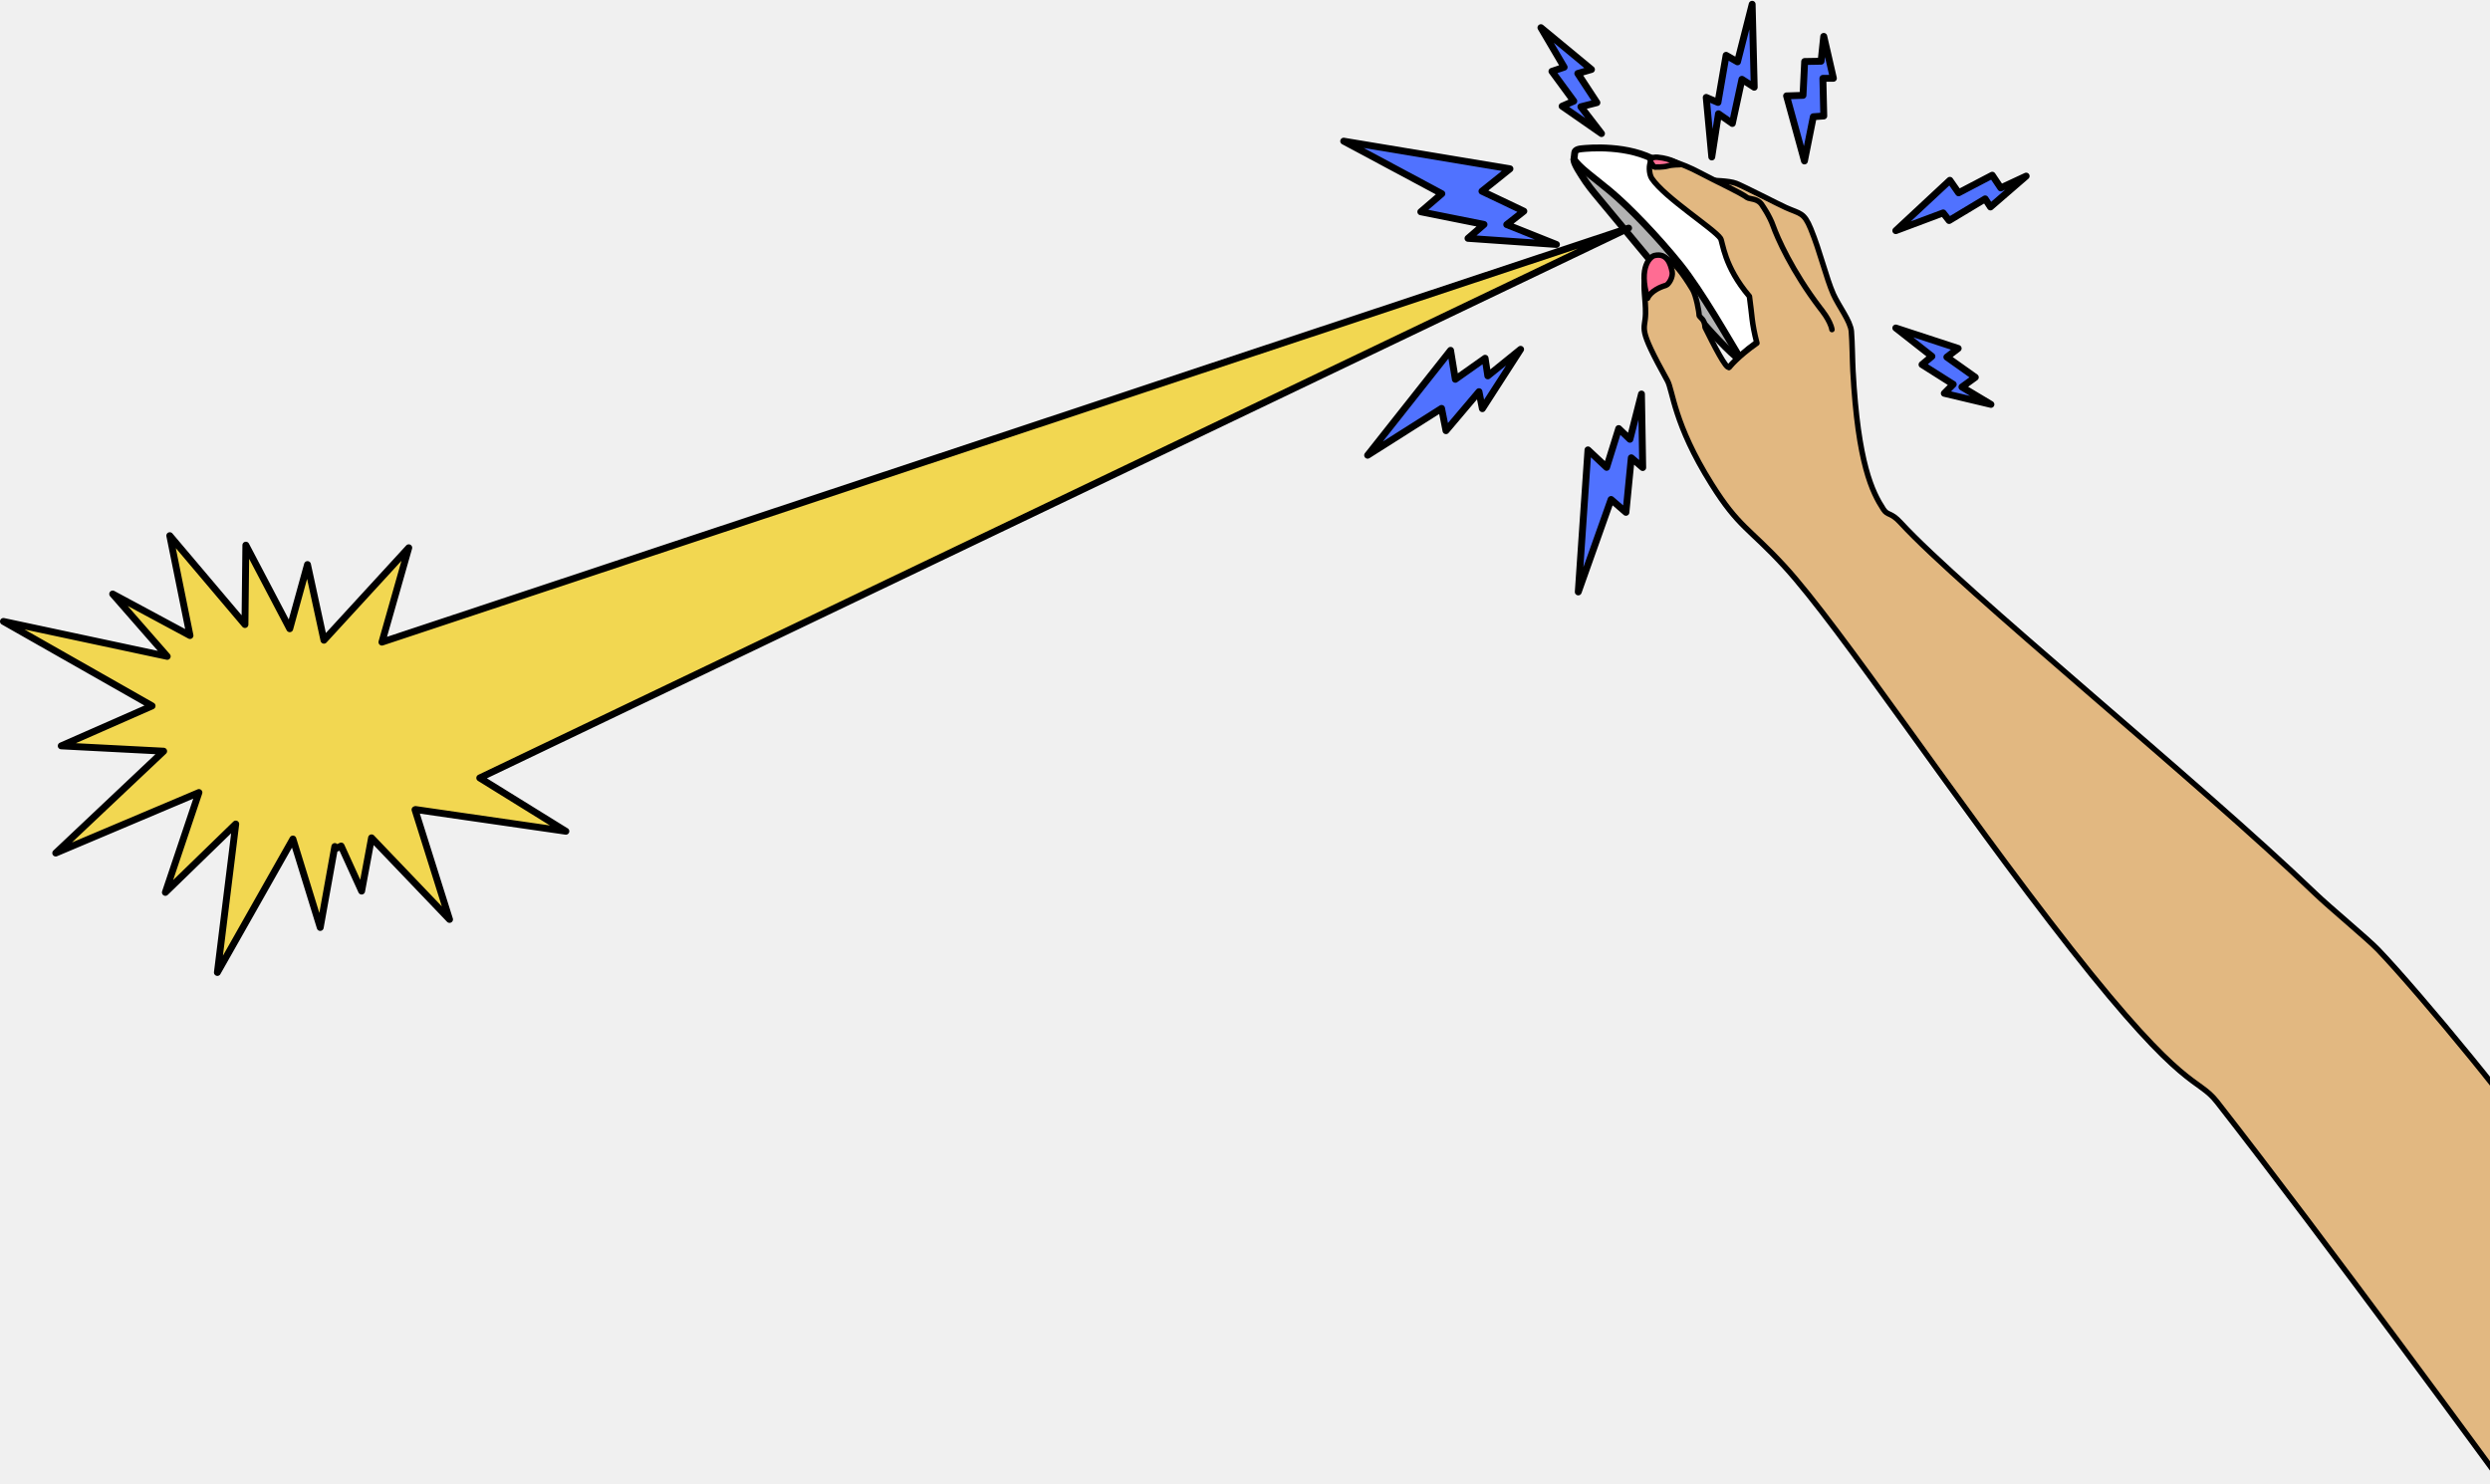
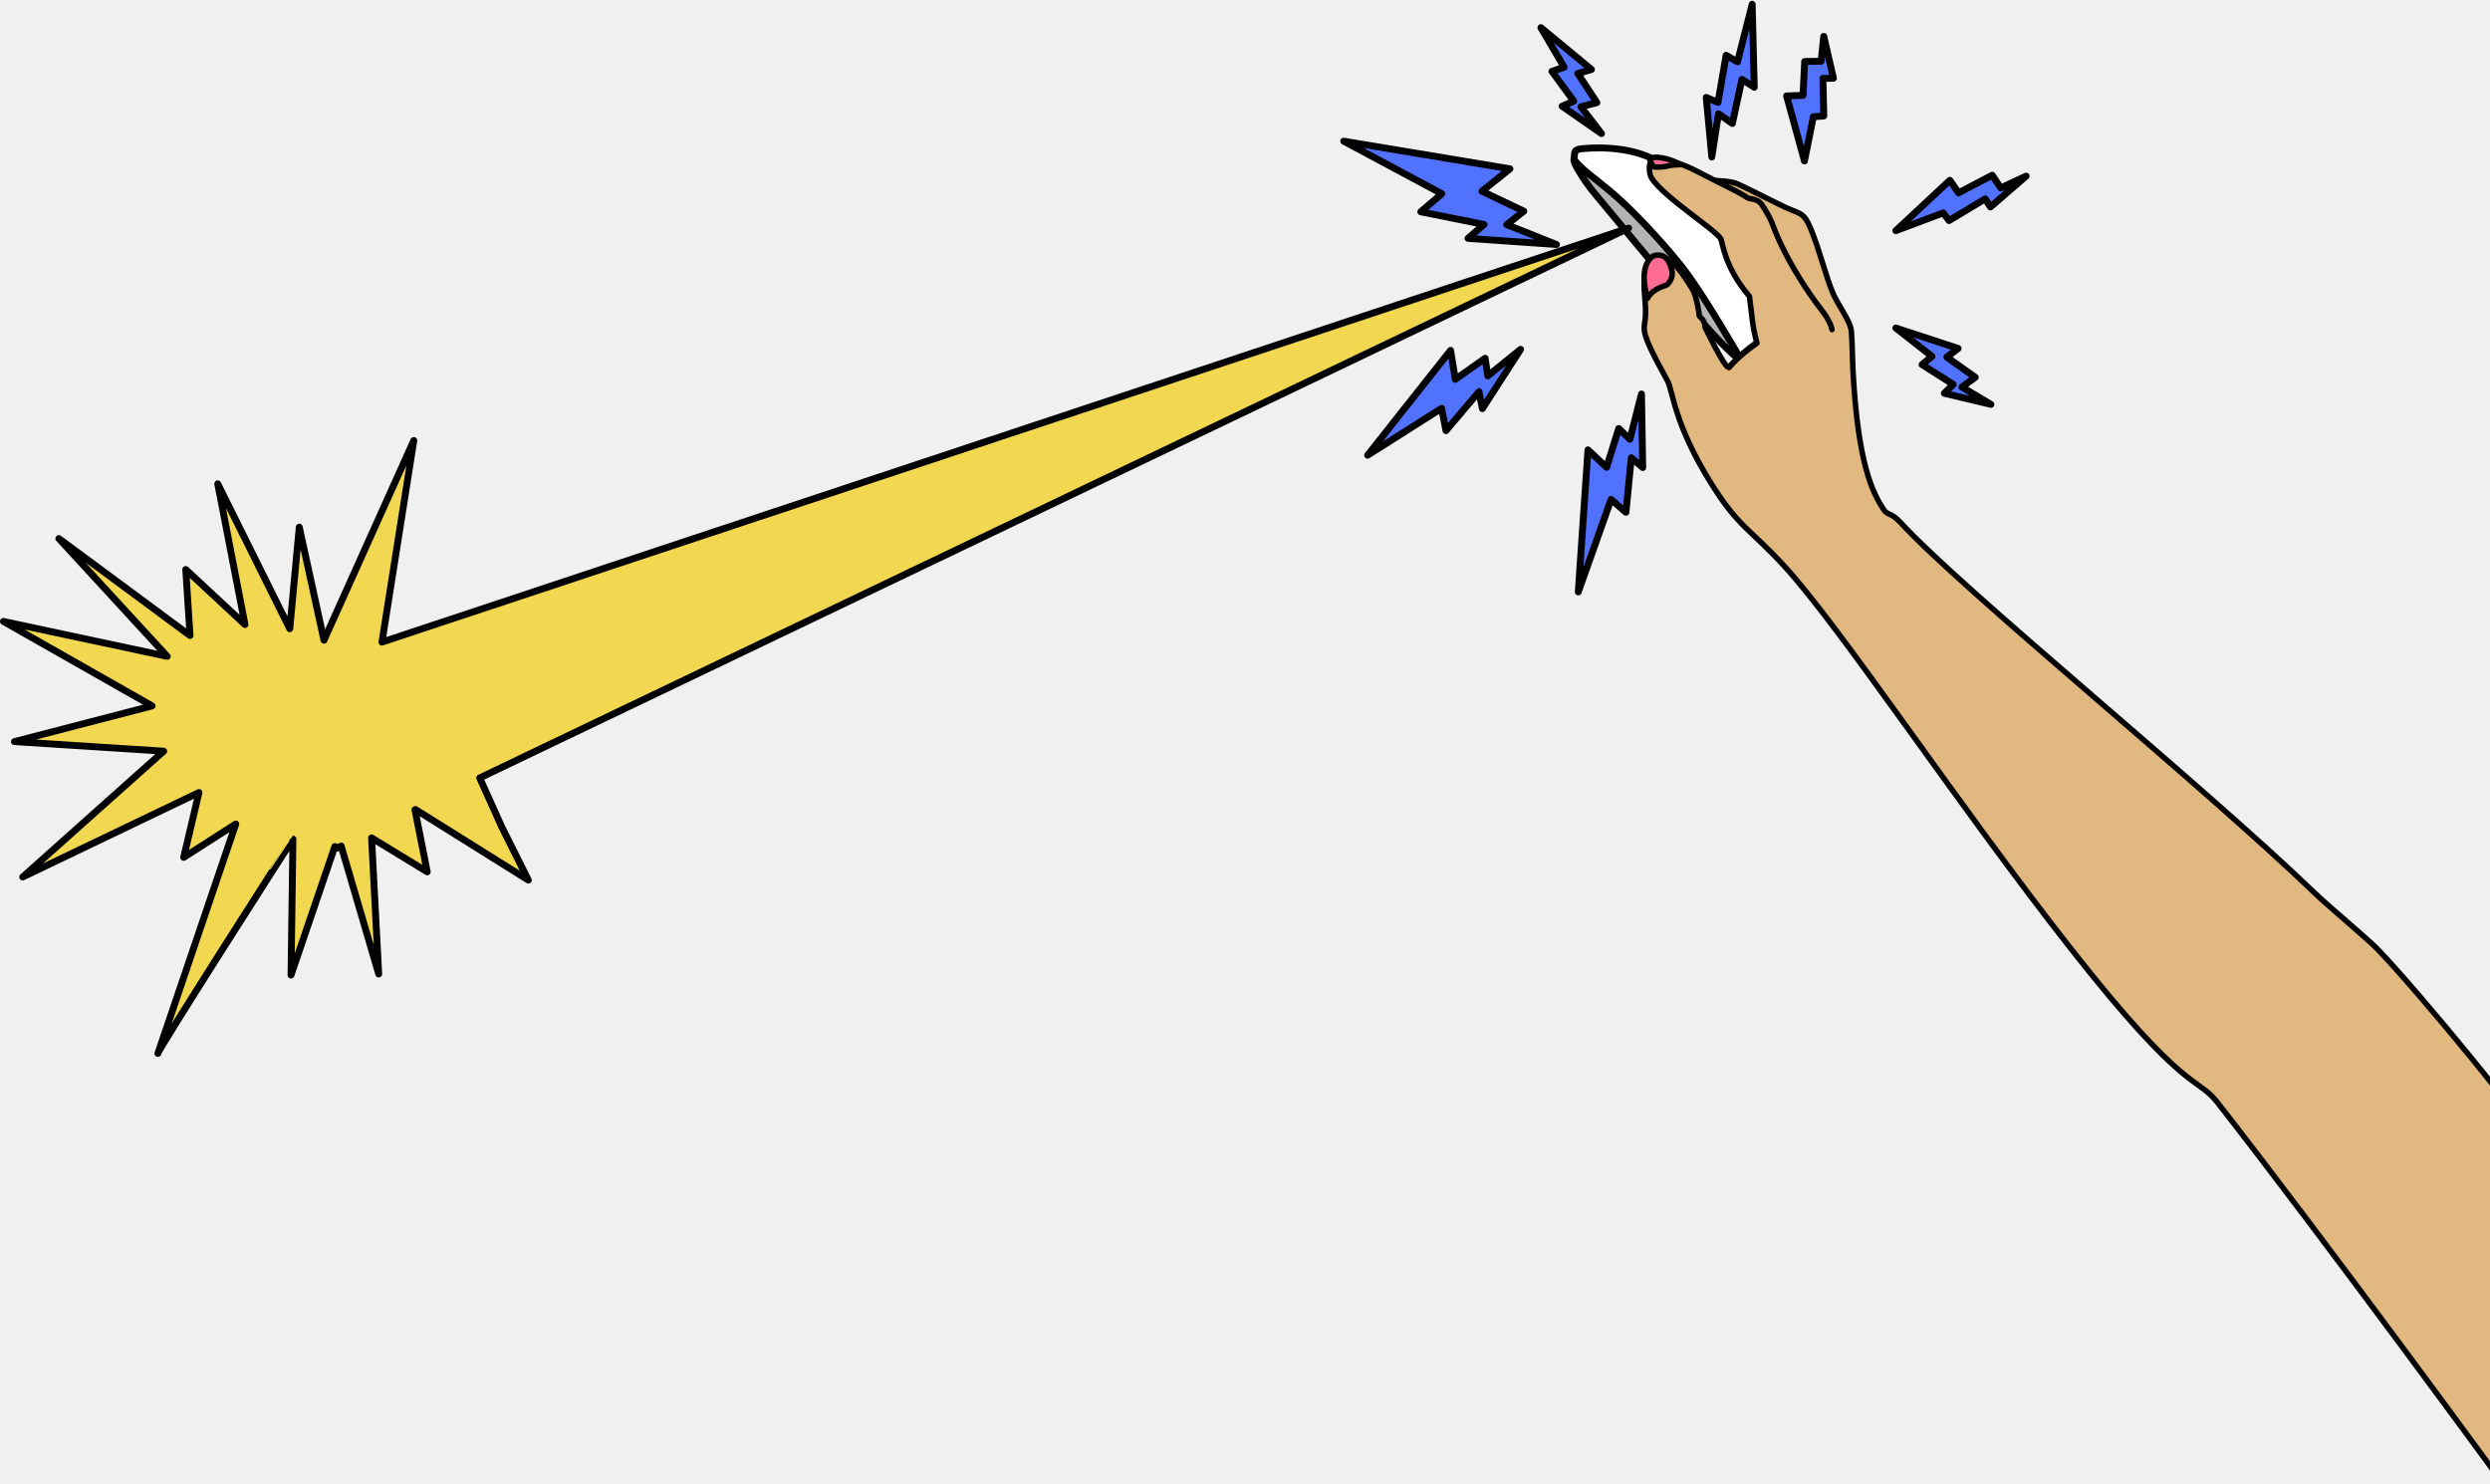
- <svg xmlns="http://www.w3.org/2000/svg" version="1.2" viewBox="0 0 3619.68 2157.155" width="3619.68" height="2157.155">
+ <svg xmlns="http://www.w3.org/2000/svg" version="1.2" viewBox="0 0 3619.36 2156.964" width="3619.36" height="2156.964">
  <style>.a{fill:#b3b3b3;stroke:#000;stroke-linecap:round;stroke-linejoin:round;stroke-width:10}.b{fill:#fff;stroke:#000;stroke-miterlimit:10;stroke-width:10}.c{fill:#f2d751;stroke:#000;stroke-linecap:round;stroke-linejoin:round;stroke-width:10}.d{fill:#e2b881;stroke:#000;stroke-linecap:round;stroke-linejoin:round;stroke-width:8}.e{fill:#ff6c93;stroke:#000;stroke-linecap:round;stroke-linejoin:round;stroke-width:8}.f{fill:#5072ff;stroke:#000;stroke-linecap:round;stroke-linejoin:round;stroke-width:10}</style>
-   <path class="a" d="m2288.1 231.3c0 0-1.5 2.7 5.8 15.2q2.7 4.5 5.5 8.9 2.8 4.5 5.8 8.8 3 4.3 6.2 8.5 3.2 4.1 6.5 8.2c7.7 9.1 84.4 101.7 84.4 101.7 0 0 84 105 121.8 136.6 37.8 31.6 37 5.8 37 5.8 0 0-223.6-293.5-273-293.7z" />
-   <path class="b" d="m2288.1 231.3c0 0 1-8.4 1.1-9.5 0.2-1.2 0.9-4.8 10.3-5.6 9.4-0.9 67.6-6.6 110.3 18.6 42.7 25.3 148.5 155.5 164.1 187 15.6 31.6-24.8 105.6-24.8 105.6 0 0-12.4 4.5-22.7-12.3-10.4-16.8-53.1-92.2-84.5-131.1-31.4-38.9-73.3-82.8-101.6-106.4-22.3-18.6-45.7-34.8-52.2-46.3z" />
-   <path class="c" d="m822.5 1208.4l-125.1-77.5 1670.1-799.3-1812.3 601.9 39-137.2-123.3 134.4-23.9-110-25.8 93.3-63.8-121.5-1.3 115.4-109.3-129.2 29.4 145.2-112.4-60.4 79.3 90.7-238.1-50.8 216.1 122.8-132.1 58.1 148.9 7.7-156.9 148.1 208.2-88-48.8 145.2 102.3-99.4-26.7 215.8 109.8-194 39.7 128.6 21.2-117.7 2.9 2.4 6.3-3.1 29.8 65.5 14.4-77.4 113.4 118.6-50.2-159.5 0.7-0.3 218.6 31.6z" />
-   <path class="d" d="m2513.5 533.6c-3.8 4.3-22.6-32.9-34.9-57.7-0.6-12-6.7-13.5-8.6-17.2 0.2-4.6-4.3-29.2-9.5-37.8-30.3-50.1-51.9-66.5-69.1-15.6-3.5 10.6 1.1 30 0.7 50.6-0.4 26.3-13 16.6 31.7 97.3 8.2 14.7 9.1 62.6 64.2 150.4 39.7 63.4 54.5 63.6 105.7 119.3 82.7 90 249.6 343.3 417 556.5 167.4 213.1 182.8 184.9 212.4 222.8 155.3 198.6 411.8 549.6 411.8 549.6l49.9-488.3c-1.7-19.7-170-222.8-227.9-283-15.2-15.9-69.9-61-92.2-82.5-168.1-161.5-511.4-439.9-602-538.4-14.3-15.5-18.4-9.6-24.7-19.1-16.1-24.7-37.1-66.1-44.4-201.6-0.7-11.8-1-42.2-2.3-57.3-1.4-15.1-18.5-36.7-26.2-54-10.2-22.9-19.4-62.4-32.8-94.9-10-24.3-15.1-21.5-36.3-31-9.7-4.3-60.5-30.5-72.1-35.1-10.3-4.1-35.3-4.1-36.6-4.7l65.4 163.8 14 64.2c0 0-26.8 13.6-53.2 43.7z" />
-   <path class="e" d="m2395.1 433.6c0 0 3.9-12 26.6-18.8 4.1-1.3 10.6-12 9.1-19.8-2.2-10.7-7.1-27.9-25.8-23.5-5.3 1.3-23.8 15.9-9.9 62.1z" />
-   <path class="d" d="m2663.1 479.1c-2.4-13.6-16.8-30.7-16.8-30.7-41.5-54.3-62.8-103.4-68.6-119.7-5.1-14.7-15.5-29.5-15.5-29.5-6.3-11.4-18.8-9.4-22.4-12-11.3-8.2-43.6-22.7-69.3-36.4-24.4-13-60.2-26-70.1-16.3-3.9 3.8-3.5 18.5 0.8 24.9 18.7 27.9 91.1 73.7 99.9 87.2 3.4 5.1 4.5 40.2 42 84.2 4 27.9 3 37.6 10.9 68-27.7 19.3-40.4 35.3-40.4 35.3" />
-   <path class="e" d="m2399.4 235.3c0.1 0.2 4.3 7.6 6.1 7.6 1.8 0 12.4 0.2 18.8-1.6 6.3-1.9 17.6-1.9 17.6-1.9 0 0-10.9-8.8-32.5-10.8-7.5-0.6-11.7 2.7-10 6.7z" />
-   <path class="f" d="m2386.2 572.8l1.8 106.9-16.6-14.2-7.8 79.3-21.6-18.7-47.7 134.4 14.1-206.5 27.1 25.4 17.6-56.4 16.3 15.6z" />
-   <path class="f" d="m2210.5 507.8l-55.6 86.3-4.9-24.7-48 56.7-6.4-32.4-107.5 68.1 120.6-152.5 6.9 42.1 43.3-30.6 3.9 25.6z" />
-   <path class="f" d="m2262.6 355.4l-128.6-8.9 23.3-20.2-91.9-18.4 30.6-26.3-142.7-76.4 241.7 40.2-40.7 32.6 60.9 29-24.9 19.5z" />
-   <path class="f" d="m2488.4 228.2l-8.1-86.6 17.1 7.3 11.8-68.5 16.6 9.5 21.3-83.7 3 120.6-17.9-11.5-13.9 64.2-20.2-14.1z" />
-   <path class="f" d="m2894.2 587.9l-67.8-16.1 13-13.1-45.4-28.7 14.4-12-52.5-41.2 90.7 29.7-16.5 12.6 41.4 29.4-19.5 14.1z" />
-   <path class="f" d="m2328.1 194.2l-57.3-39.8 17-7.4-31.8-43.3 17.8-6-33.8-57.5 73.5 60.8-19.9 5.8 27.8 42.4-23.3 6z" />
-   <path class="f" d="m2651.2 52.9l14 60.9-15.3 0.1 1.3 54.7-15.2 1.1-12.9 64.3-26-94.6 23.9-0.8 2.4-49.2 23.9-0.4 3.8-36.1z" />
-   <path class="f" d="m2945.4 256l-51.9 44.9-7.7-11.8-52.4 31.5-8.7-11.1-68.8 25.8 78.6-73.2 12.7 18.2 48.9-25.6 12.4 18.5z" />
+   <path class="a" d="m2287.9 231.3c0 0-1.5 2.7 5.8 15.2q2.7 4.5 5.5 8.9 2.8 4.5 5.8 8.8 3 4.3 6.2 8.5 3.2 4.1 6.5 8.2c7.7 9.1 84.4 101.7 84.4 101.7 0 0 84 105 121.8 136.6 37.8 31.6 37 5.8 37 5.8 0 0-223.6-293.5-273-293.7z" />
+   <path class="b" d="m2287.9 231.3c0 0 1-8.4 1.1-9.5 0.2-1.2 0.9-4.8 10.3-5.6 9.4-0.9 67.6-6.6 110.3 18.6 42.7 25.3 148.5 155.5 164.1 187 15.6 31.6-24.8 105.6-24.8 105.6 0 0-12.4 4.5-22.7-12.3-10.4-16.8-53.1-92.2-84.5-131.1-31.4-38.9-73.3-82.8-101.6-106.4-22.3-18.6-45.7-34.8-52.2-46.3z" />
+   <path class="c" d="m729 1201.3l-31.7-70.5 1670-799.2-1812.1 601.8 46.3-293.1-130.6 290.3-35.9-164.3-13.8 147.6-104.7-210.6 39.6 204.5-86.1-80 6.2 96-190.7-141 157.6 171.3-238.1-50.8 216.1 122.8-200.1 51.9 216.9 13.9-204.9 182.9 256.2-122.8-22.2 94.3 75.7-48.5-113.2 333.5c-3.6 0 196.2-311.7 196.3-311.7l-2.8 197.7 63.7-186.8 2.9 2.4 6.3-3.1 54.6 186-10.4-197.9 80.9 49.4-17.8-90.3 0.7-0.3 164.1 102.6z" />
+   <path class="d" d="m2513.3 533.6c-3.8 4.3-22.6-32.9-34.9-57.7-0.6-12-6.7-13.5-8.6-17.2 0.2-4.6-4.3-29.2-9.5-37.8-30.3-50.1-51.9-66.5-69.1-15.6-3.5 10.6 1.1 30 0.7 50.6-0.4 26.3-13 16.6 31.7 97.3 8.2 14.6 9.1 62.5 64.2 150.3 39.7 63.4 54.5 63.6 105.7 119.3 82.7 90 249.5 343.3 416.9 556.5 167.4 213.1 182.8 184.9 212.4 222.8 155.3 198.5 411.8 549.5 411.8 549.5l49.9-488.2c-1.7-19.7-170-222.8-227.9-283-15.2-15.9-69.9-61-92.2-82.5-168.1-161.5-511.4-439.9-601.9-538.4-14.3-15.5-18.4-9.6-24.7-19.1-16.1-24.7-37.1-66.1-44.4-201.5-0.7-11.8-1-42.2-2.3-57.3-1.4-15.1-18.5-36.7-26.2-54-10.2-22.9-19.4-62.4-32.8-94.9-10-24.3-15.1-21.5-36.3-31-9.7-4.3-60.5-30.5-72.1-35.1-10.3-4.1-35.3-4.1-36.6-4.7l65.4 163.8 14 64.2c0 0-26.8 13.6-53.2 43.7z" />
+   <path class="e" d="m2394.9 433.6c0 0 3.9-12 26.6-18.8 4.1-1.3 10.6-12 9.1-19.8-2.2-10.7-7.1-27.9-25.8-23.5-5.3 1.3-23.8 15.9-9.9 62.1z" />
+   <path class="d" d="m2662.9 479.1c-2.4-13.6-16.8-30.7-16.8-30.7-41.5-54.3-62.8-103.4-68.6-119.7-5.1-14.7-15.5-29.5-15.5-29.5-6.3-11.4-18.8-9.4-22.4-12-11.3-8.2-43.6-22.7-69.3-36.4-24.4-13-60.2-26-70.1-16.3-3.9 3.8-3.5 18.5 0.8 24.9 18.7 27.9 91.1 73.7 99.9 87.2 3.4 5.1 4.5 40.2 42 84.2 4 27.9 3 37.6 10.9 68-27.7 19.3-40.4 35.3-40.4 35.3" />
+   <path class="e" d="m2399.2 235.3c0.1 0.2 4.3 7.6 6.1 7.6 1.8 0 12.4 0.2 18.8-1.6 6.3-1.9 17.6-1.9 17.6-1.9 0 0-10.9-8.8-32.5-10.8-7.5-0.6-11.7 2.7-10 6.7z" />
+   <path class="f" d="m2386 572.7l1.8 106.9-16.6-14.2-7.8 79.3-21.6-18.7-47.7 134.4 14.1-206.5 27.1 25.4 17.6-56.4 16.3 15.6z" />
+   <path class="f" d="m2210.3 507.8l-55.6 86.2-4.9-24.7-48 56.7-6.4-32.4-107.5 68.1 120.6-152.4 6.9 42.1 43.3-30.6 3.9 25.6z" />
+   <path class="f" d="m2262.4 355.4l-128.6-8.9 23.3-20.2-91.9-18.4 30.6-26.3-142.7-76.4 241.7 40.2-40.7 32.6 60.9 29-24.9 19.5z" />
+   <path class="f" d="m2488.2 228.2l-8.1-86.6 17.1 7.3 11.8-68.5 16.6 9.5 21.3-83.7 3 120.6-17.9-11.5-13.9 64.2-20.2-14.1z" />
+   <path class="f" d="m2893.9 587.8l-67.7-16.1 12.9-13-45.3-28.7 14.4-12-52.5-41.2 90.6 29.7-16.5 12.6 41.4 29.4-19.5 14.1z" />
+   <path class="f" d="m2327.9 194.2l-57.3-39.8 17-7.4-31.8-43.3 17.8-6-33.8-57.5 73.5 60.8-19.9 5.8 27.8 42.4-23.3 6z" />
+   <path class="f" d="m2651 52.9l14 60.9-15.3 0.1 1.3 54.7-15.2 1.1-12.9 64.3-26-94.6 23.9-0.8 2.4-49.2 23.9-0.4 3.8-36.1z" />
+   <path class="f" d="m2945.1 256l-51.9 44.9-7.7-11.8-52.4 31.5-8.6-11.1-68.8 25.8 78.5-73.2 12.7 18.2 48.9-25.6 12.4 18.5z" />
</svg>
